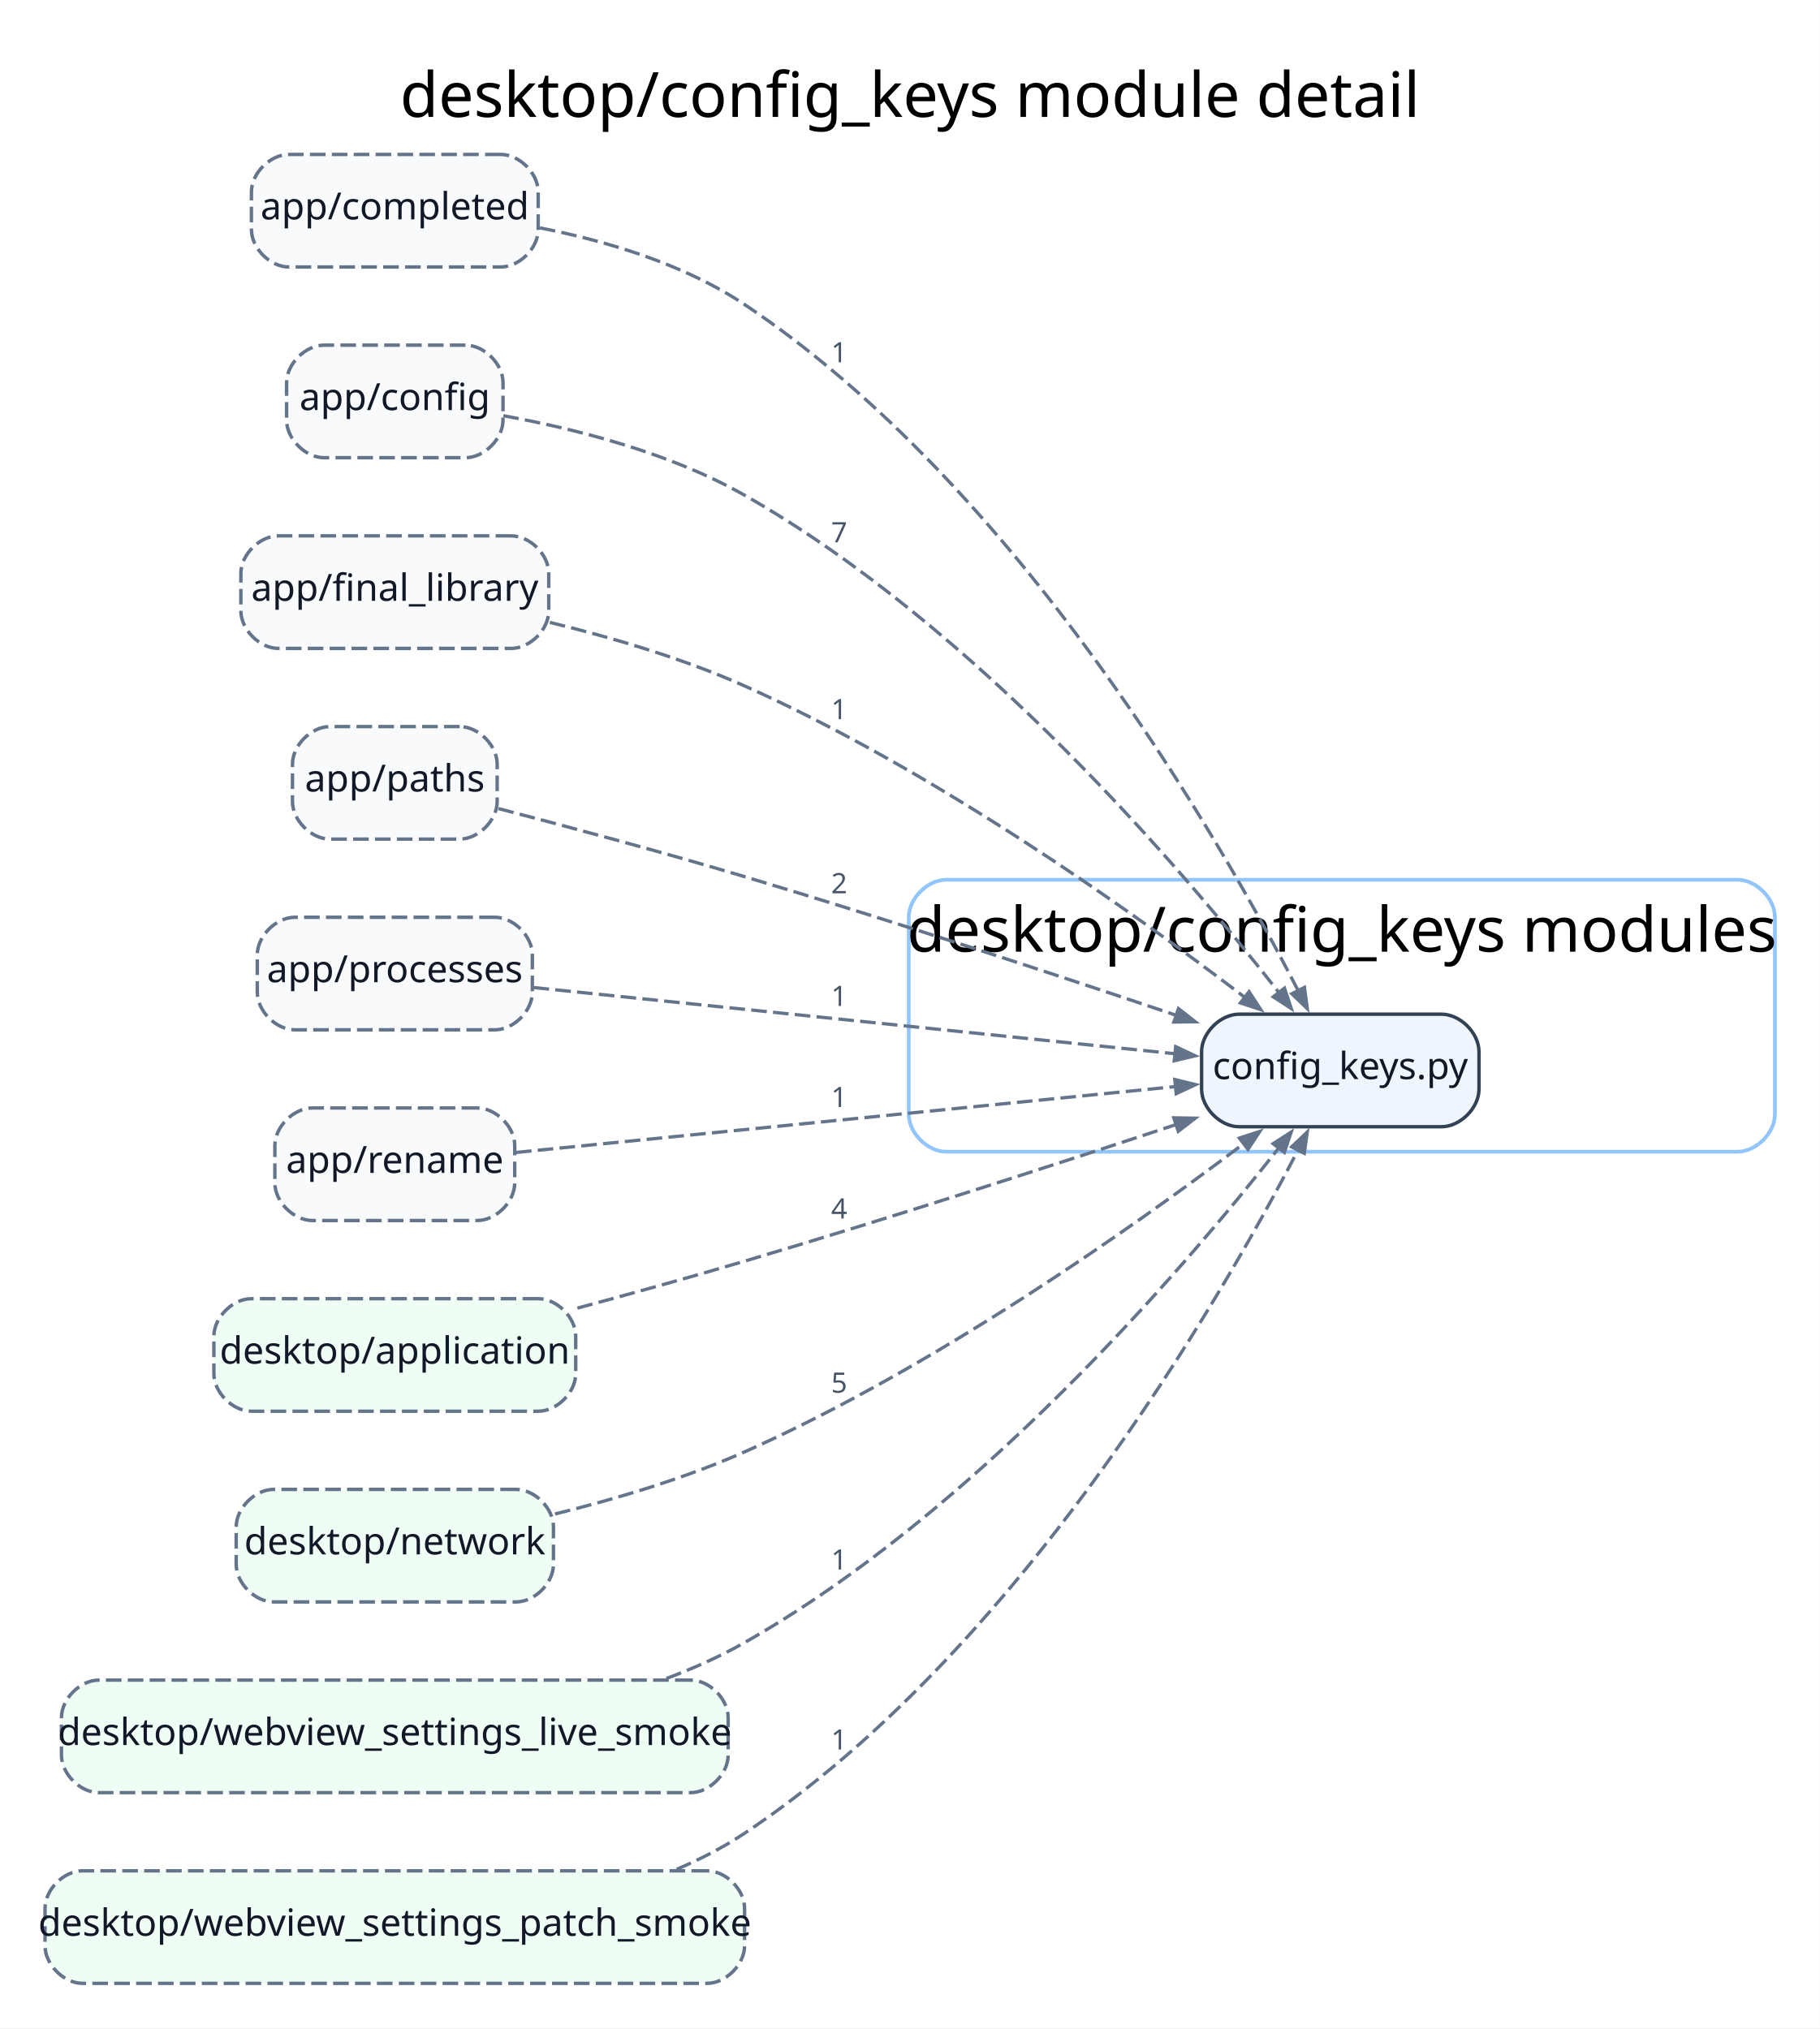
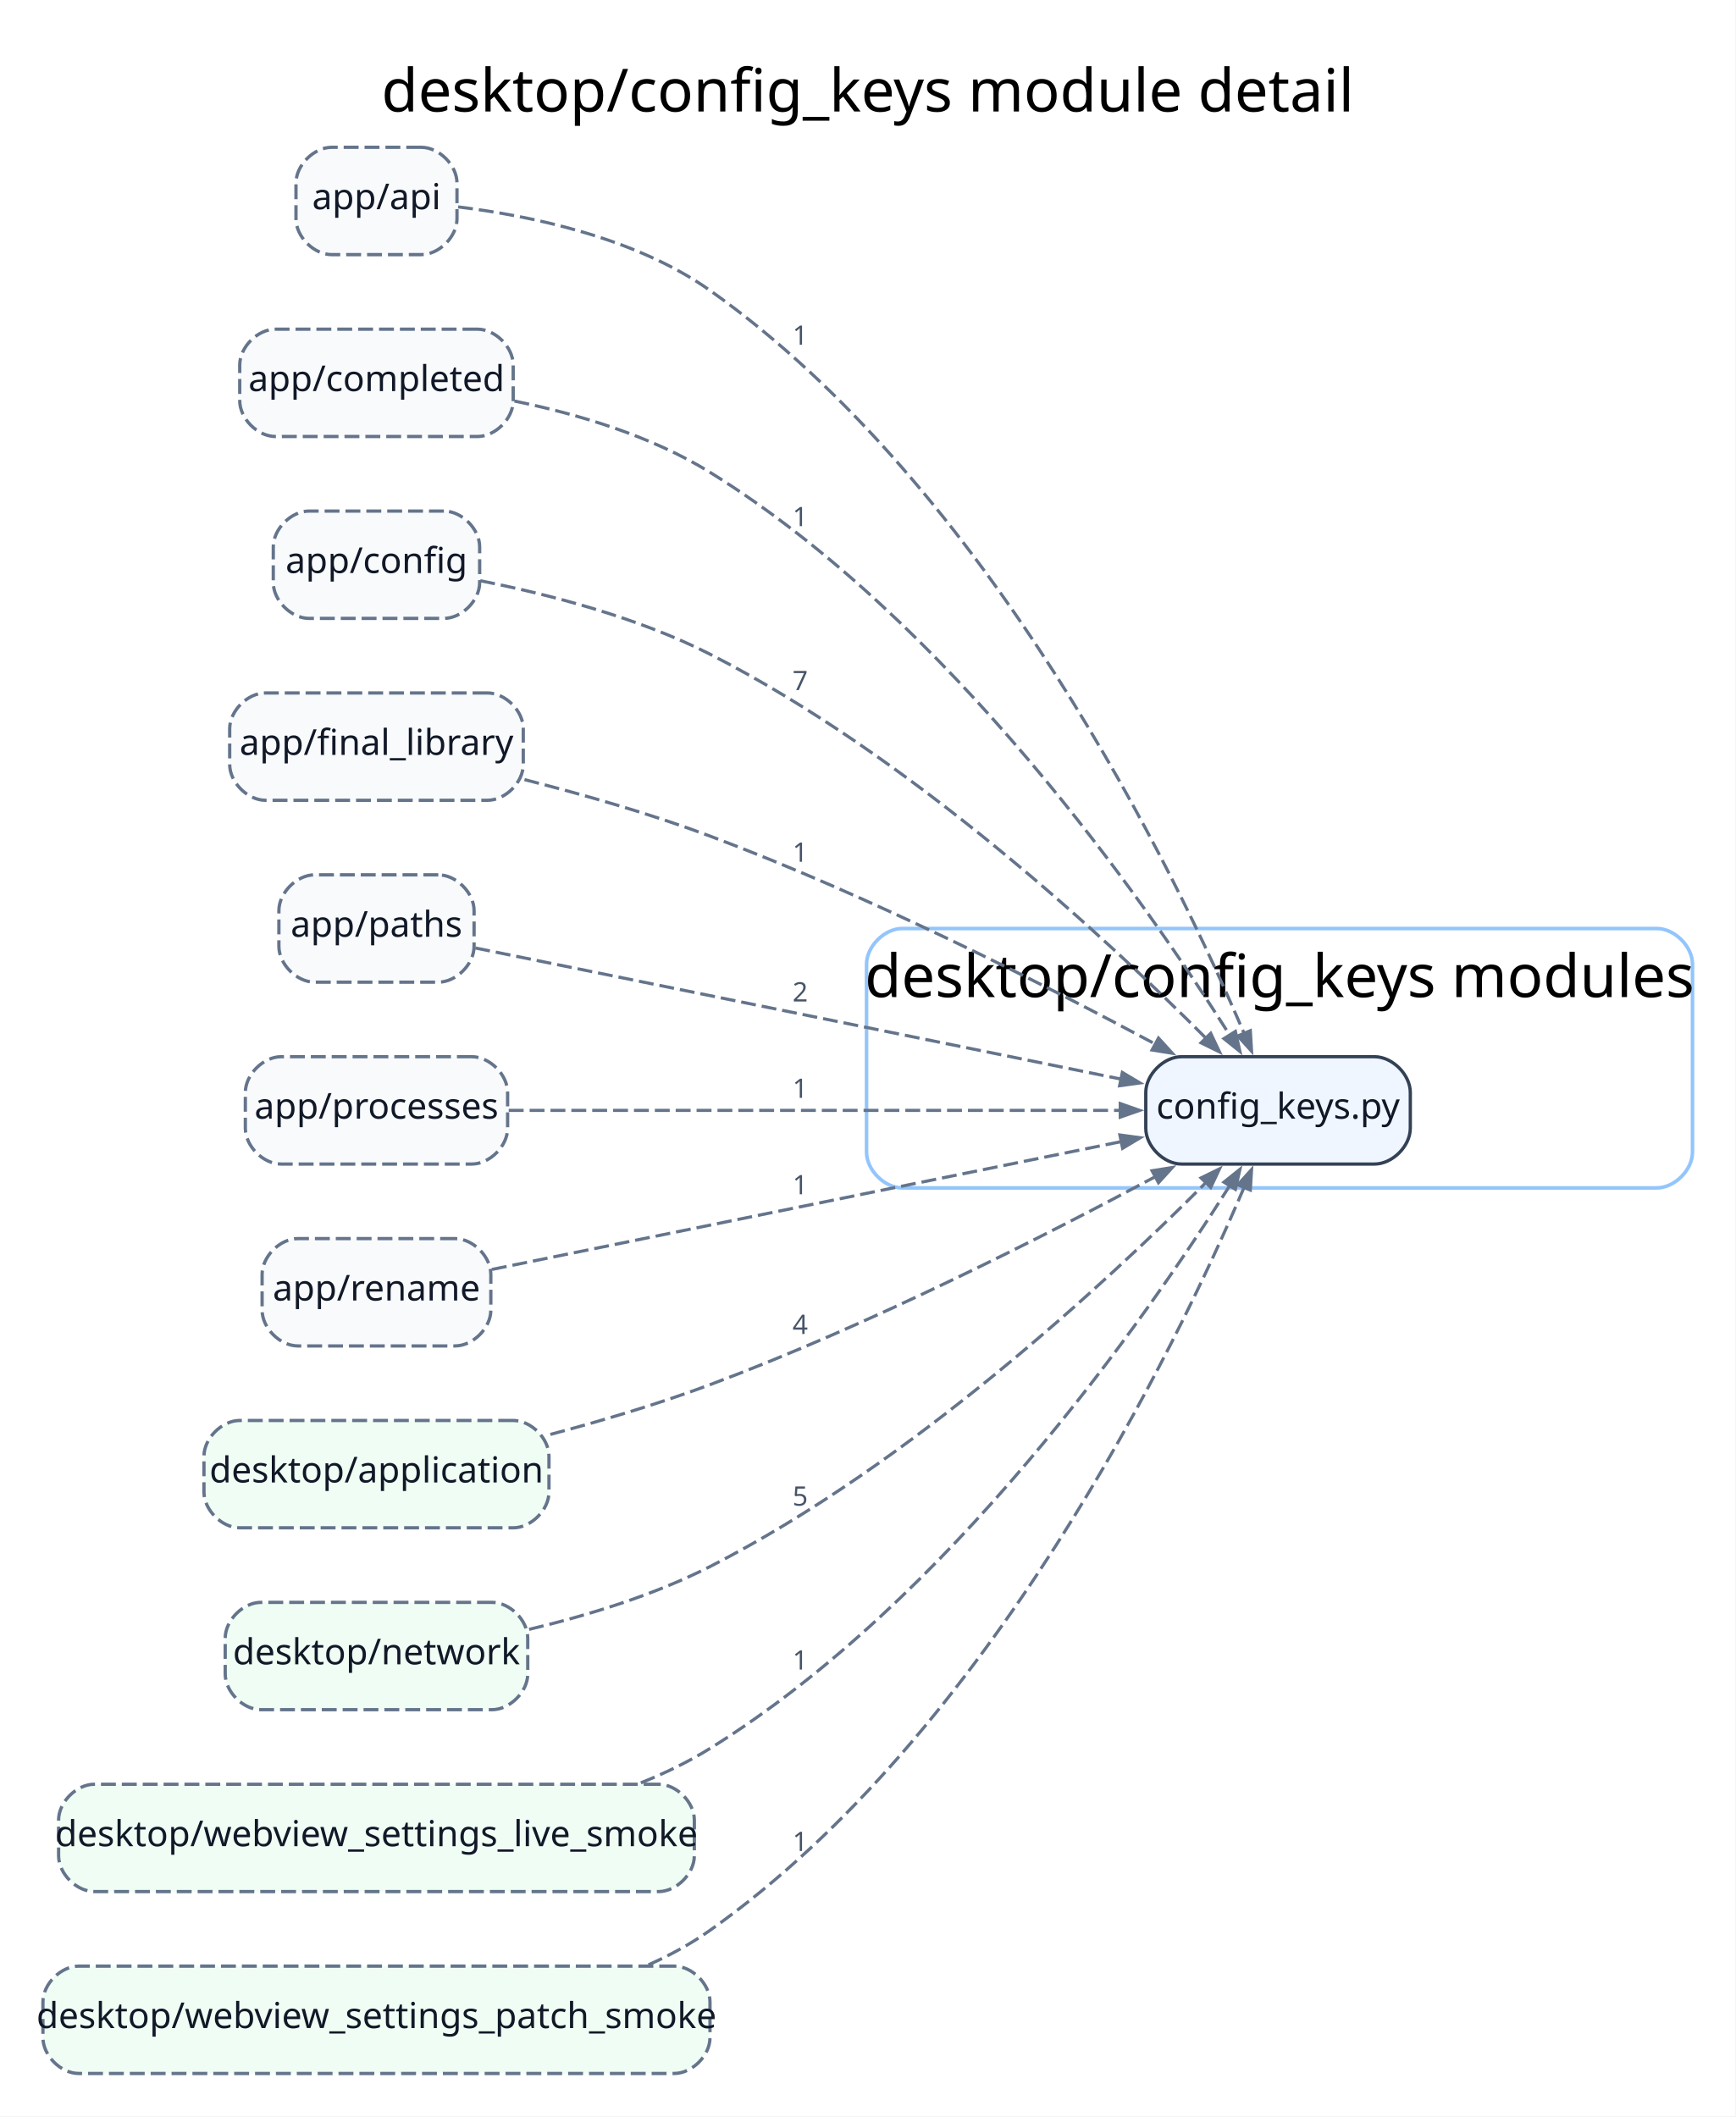
- <svg xmlns="http://www.w3.org/2000/svg" width="582pt" height="649pt" viewBox="0.00 0.00 582.00 649.00">
-   <g id="graph0" class="graph" transform="scale(1 1) rotate(0) translate(14.4 634.4)">
-     <polygon fill="white" stroke="none" points="-14.4,14.4 -14.4,-634.4 567.61,-634.4 567.61,14.4 -14.4,14.4" />
-     <text xml:space="preserve" text-anchor="middle" x="276.61" y="-597" font-family="Segoe UI" font-size="20.00">desktop/config_keys module detail</text>
+ <svg xmlns="http://www.w3.org/2000/svg" width="582pt" height="710pt" viewBox="0.00 0.00 582.00 710.00">
+   <g id="graph0" class="graph" transform="scale(1 1) rotate(0) translate(14.4 695.4)">
+     <polygon fill="white" stroke="none" points="-14.4,14.4 -14.4,-695.4 567.61,-695.4 567.61,14.4 -14.4,14.4" />
+     <text xml:space="preserve" text-anchor="middle" x="276.61" y="-658" font-family="Segoe UI" font-size="20.00">desktop/config_keys module detail</text>
    <g id="clust1" class="cluster">
-       <path fill="white" stroke="#93c5fd" stroke-width="1.2" d="M288.21,-266C288.21,-266 541.21,-266 541.21,-266 547.21,-266 553.21,-272 553.21,-278 553.21,-278 553.21,-341 553.21,-341 553.21,-347 547.21,-353 541.21,-353 541.21,-353 288.21,-353 288.21,-353 282.21,-353 276.21,-347 276.21,-341 276.21,-341 276.21,-278 276.21,-278 276.21,-272 282.21,-266 288.21,-266" />
-       <text xml:space="preserve" text-anchor="middle" x="414.71" y="-330" font-family="Segoe UI" font-size="20.00">desktop/config_keys modules</text>
+       <path fill="white" stroke="#93c5fd" stroke-width="1.2" d="M288.21,-297C288.21,-297 541.21,-297 541.21,-297 547.21,-297 553.21,-303 553.21,-309 553.21,-309 553.21,-372 553.21,-372 553.21,-378 547.21,-384 541.21,-384 541.21,-384 288.21,-384 288.21,-384 282.21,-384 276.21,-378 276.21,-372 276.21,-372 276.21,-309 276.21,-309 276.21,-303 282.21,-297 288.21,-297" />
+       <text xml:space="preserve" text-anchor="middle" x="414.71" y="-361" font-family="Segoe UI" font-size="20.00">desktop/config_keys modules</text>
    </g>
    <g id="node1" class="node">
-       <path fill="#eff6ff" stroke="#334155" stroke-width="1.1" d="M446.57,-310C446.57,-310 381.86,-310 381.86,-310 375.86,-310 369.86,-304 369.86,-298 369.86,-298 369.86,-286 369.86,-286 369.86,-280 375.86,-274 381.86,-274 381.86,-274 446.57,-274 446.57,-274 452.57,-274 458.57,-280 458.57,-286 458.57,-286 458.57,-298 458.57,-298 458.57,-304 452.57,-310 446.57,-310" />
-       <text xml:space="preserve" text-anchor="middle" x="414.21" y="-289.23" font-family="Segoe UI" font-size="12.00" fill="#111827">config_keys.py</text>
+       <path fill="#eff6ff" stroke="#334155" stroke-width="1.1" d="M446.57,-341C446.57,-341 381.86,-341 381.86,-341 375.86,-341 369.86,-335 369.86,-329 369.86,-329 369.86,-317 369.86,-317 369.86,-311 375.86,-305 381.86,-305 381.86,-305 446.57,-305 446.57,-305 452.57,-305 458.57,-311 458.57,-317 458.57,-317 458.57,-329 458.57,-329 458.57,-335 452.57,-341 446.57,-341" />
+       <text xml:space="preserve" text-anchor="middle" x="414.21" y="-320.23" font-family="Segoe UI" font-size="12.00" fill="#111827">config_keys.py</text>
    </g>
    <g id="node2" class="node">
+       <path fill="#f8fafc" stroke="#64748b" stroke-width="1.1" stroke-dasharray="5,2" d="M126.86,-646C126.86,-646 96.86,-646 96.86,-646 90.86,-646 84.86,-640 84.86,-634 84.86,-634 84.86,-622 84.86,-622 84.86,-616 90.86,-610 96.86,-610 96.86,-610 126.86,-610 126.86,-610 132.86,-610 138.86,-616 138.86,-622 138.86,-622 138.86,-634 138.86,-634 138.86,-640 132.86,-646 126.86,-646" />
+       <text xml:space="preserve" text-anchor="middle" x="111.86" y="-625.23" font-family="Segoe UI" font-size="12.00" fill="#111827">app/api</text>
+     </g>
+     <g id="edge1" class="edge">
+       <path fill="none" stroke="#64748b" stroke-width="1.05" stroke-dasharray="5,2" d="M139.23,-626.01C163.17,-623.08 198.48,-615.85 223.71,-598 317.5,-531.62 379.64,-403.21 402.93,-348.59" />
+       <polygon fill="#64748b" stroke="#64748b" stroke-width="1.05" points="404.92,-349.73 405.34,-342.85 400.73,-347.96 404.92,-349.73" />
+       <text xml:space="preserve" text-anchor="middle" x="253.96" y="-579.78" font-family="Segoe UI" font-size="9.00" fill="#475569">1</text>
+     </g>
+     <g id="node3" class="node">
      <path fill="#f8fafc" stroke="#64748b" stroke-width="1.1" stroke-dasharray="5,2" d="M145.71,-585C145.71,-585 78,-585 78,-585 72,-585 66,-579 66,-573 66,-573 66,-561 66,-561 66,-555 72,-549 78,-549 78,-549 145.71,-549 145.71,-549 151.71,-549 157.71,-555 157.71,-561 157.71,-561 157.71,-573 157.71,-573 157.71,-579 151.71,-585 145.71,-585" />
      <text xml:space="preserve" text-anchor="middle" x="111.86" y="-564.23" font-family="Segoe UI" font-size="12.00" fill="#111827">app/completed</text>
    </g>
-     <g id="edge1" class="edge">
-       <path fill="none" stroke="#64748b" stroke-width="1.05" stroke-dasharray="5,2" d="M158.25,-561.52C179.48,-557.33 204.31,-549.95 223.71,-537 310.9,-478.83 375.17,-367.21 400.88,-317.26" />
-       <polygon fill="#64748b" stroke="#64748b" stroke-width="1.05" points="402.76,-318.59 403.67,-311.76 398.7,-316.53 402.76,-318.59" />
-       <text xml:space="preserve" text-anchor="middle" x="253.96" y="-518.52" font-family="Segoe UI" font-size="9.00" fill="#475569">1</text>
+     <g id="edge2" class="edge">
+       <path fill="none" stroke="#64748b" stroke-width="1.05" stroke-dasharray="5,2" d="M158.15,-560.89C179.24,-556.56 203.97,-549.24 223.71,-537 303.97,-487.22 369.63,-393.18 398.04,-348.2" />
+       <polygon fill="#64748b" stroke="#64748b" stroke-width="1.05" points="399.92,-349.48 401.43,-342.77 396.06,-347.07 399.92,-349.48" />
+       <text xml:space="preserve" text-anchor="middle" x="253.96" y="-518.94" font-family="Segoe UI" font-size="9.00" fill="#475569">1</text>
    </g>
-     <g id="node3" class="node">
+     <g id="node4" class="node">
      <path fill="#f8fafc" stroke="#64748b" stroke-width="1.1" stroke-dasharray="5,2" d="M134.46,-524C134.46,-524 89.25,-524 89.25,-524 83.25,-524 77.25,-518 77.25,-512 77.25,-512 77.25,-500 77.25,-500 77.25,-494 83.25,-488 89.25,-488 89.25,-488 134.46,-488 134.46,-488 140.46,-488 146.46,-494 146.46,-500 146.46,-500 146.46,-512 146.46,-512 146.46,-518 140.46,-524 134.46,-524" />
      <text xml:space="preserve" text-anchor="middle" x="111.86" y="-503.23" font-family="Segoe UI" font-size="12.00" fill="#111827">app/config</text>
    </g>
-     <g id="edge2" class="edge">
-       <path fill="none" stroke="#64748b" stroke-width="1.05" stroke-dasharray="5,2" d="M146.56,-501.43C169.45,-497.27 199.8,-489.61 223.71,-476 297.66,-433.9 363.98,-356.15 394.87,-316.56" />
-       <polygon fill="#64748b" stroke="#64748b" stroke-width="1.05" points="396.37,-318.33 398.54,-311.8 392.77,-315.55 396.37,-318.33" />
-       <text xml:space="preserve" text-anchor="middle" x="253.96" y="-460.94" font-family="Segoe UI" font-size="9.00" fill="#475569">7</text>
+     <g id="edge3" class="edge">
+       <path fill="none" stroke="#64748b" stroke-width="1.05" stroke-dasharray="5,2" d="M146.67,-500.63C169.34,-496.13 199.38,-488.41 223.71,-476 291,-441.67 356.67,-380.73 390.2,-347.05" />
+       <polygon fill="#64748b" stroke="#64748b" stroke-width="1.05" points="391.63,-348.85 394.58,-342.62 388.39,-345.65 391.63,-348.85" />
+       <text xml:space="preserve" text-anchor="middle" x="253.96" y="-463.96" font-family="Segoe UI" font-size="9.00" fill="#475569">7</text>
    </g>
-     <g id="node4" class="node">
+     <g id="node5" class="node">
      <path fill="#f8fafc" stroke="#64748b" stroke-width="1.1" stroke-dasharray="5,2" d="M149.09,-463C149.09,-463 74.63,-463 74.63,-463 68.63,-463 62.63,-457 62.63,-451 62.63,-451 62.63,-439 62.63,-439 62.63,-433 68.63,-427 74.63,-427 74.63,-427 149.09,-427 149.09,-427 155.09,-427 161.09,-433 161.09,-439 161.09,-439 161.09,-451 161.09,-451 161.09,-457 155.09,-463 149.09,-463" />
      <text xml:space="preserve" text-anchor="middle" x="111.86" y="-442.23" font-family="Segoe UI" font-size="12.00" fill="#111827">app/final_library</text>
    </g>
-     <g id="edge3" class="edge">
-       <path fill="none" stroke="#64748b" stroke-width="1.05" stroke-dasharray="5,2" d="M161.45,-435.32C181.25,-430.49 204.05,-423.78 223.71,-415 284.4,-387.9 347.77,-342.78 383.69,-315.38" />
-       <polygon fill="#64748b" stroke="#64748b" stroke-width="1.05" points="385.04,-317.21 388.81,-311.44 382.27,-313.6 385.04,-317.21" />
-       <text xml:space="preserve" text-anchor="middle" x="253.96" y="-404.36" font-family="Segoe UI" font-size="9.00" fill="#475569">1</text>
+     <g id="edge4" class="edge">
+       <path fill="none" stroke="#64748b" stroke-width="1.05" stroke-dasharray="5,2" d="M161.5,-433.94C181.09,-428.95 203.73,-422.48 223.71,-415 277.07,-395.03 335.67,-365.29 373.37,-345.07" />
+       <polygon fill="#64748b" stroke="#64748b" stroke-width="1.05" points="374.12,-347.25 378.76,-342.16 371.96,-343.25 374.12,-347.25" />
+       <text xml:space="preserve" text-anchor="middle" x="253.96" y="-406.39" font-family="Segoe UI" font-size="9.00" fill="#475569">1</text>
    </g>
-     <g id="node5" class="node">
+     <g id="node6" class="node">
      <path fill="#f8fafc" stroke="#64748b" stroke-width="1.1" stroke-dasharray="5,2" d="M132.59,-402C132.59,-402 91.13,-402 91.13,-402 85.13,-402 79.13,-396 79.13,-390 79.13,-390 79.13,-378 79.13,-378 79.13,-372 85.13,-366 91.13,-366 91.13,-366 132.59,-366 132.59,-366 138.59,-366 144.59,-372 144.59,-378 144.59,-378 144.59,-390 144.59,-390 144.59,-396 138.59,-402 132.59,-402" />
      <text xml:space="preserve" text-anchor="middle" x="111.86" y="-381.23" font-family="Segoe UI" font-size="12.00" fill="#111827">app/paths</text>
    </g>
-     <g id="edge4" class="edge">
-       <path fill="none" stroke="#64748b" stroke-width="1.05" stroke-dasharray="5,2" d="M145,-375.77C167.19,-369.98 197.35,-361.87 223.71,-354 270.82,-339.93 323.99,-322.39 361.99,-309.56" />
-       <polygon fill="#64748b" stroke="#64748b" stroke-width="1.05" points="362.45,-311.8 367.87,-307.57 360.99,-307.49 362.45,-311.8" />
-       <text xml:space="preserve" text-anchor="middle" x="253.96" y="-348.67" font-family="Segoe UI" font-size="9.00" fill="#475569">2</text>
+     <g id="edge5" class="edge">
+       <path fill="none" stroke="#64748b" stroke-width="1.05" stroke-dasharray="5,2" d="M145,-377.47C196.88,-366.93 299.54,-346.09 361.71,-333.46" />
+       <polygon fill="#64748b" stroke="#64748b" stroke-width="1.05" points="361.99,-335.72 367.9,-332.2 361.08,-331.27 361.99,-335.72" />
+       <text xml:space="preserve" text-anchor="middle" x="253.96" y="-359.53" font-family="Segoe UI" font-size="9.00" fill="#475569">2</text>
    </g>
-     <g id="node6" class="node">
+     <g id="node7" class="node">
      <path fill="#f8fafc" stroke="#64748b" stroke-width="1.1" stroke-dasharray="5,2" d="M143.84,-341C143.84,-341 79.88,-341 79.88,-341 73.88,-341 67.88,-335 67.88,-329 67.88,-329 67.88,-317 67.88,-317 67.88,-311 73.88,-305 79.88,-305 79.88,-305 143.84,-305 143.84,-305 149.84,-305 155.84,-311 155.84,-317 155.84,-317 155.84,-329 155.84,-329 155.84,-335 149.84,-341 143.84,-341" />
      <text xml:space="preserve" text-anchor="middle" x="111.86" y="-320.23" font-family="Segoe UI" font-size="12.00" fill="#111827">app/processes</text>
    </g>
-     <g id="edge5" class="edge">
-       <path fill="none" stroke="#64748b" stroke-width="1.05" stroke-dasharray="5,2" d="M156.21,-318.53C210.51,-312.92 303.46,-303.33 361.44,-297.34" />
-       <polygon fill="#64748b" stroke="#64748b" stroke-width="1.05" points="361.57,-299.62 367.8,-296.69 361.1,-295.09 361.57,-299.62" />
-       <text xml:space="preserve" text-anchor="middle" x="253.96" y="-312.63" font-family="Segoe UI" font-size="9.00" fill="#475569">1</text>
+     <g id="edge6" class="edge">
+       <path fill="none" stroke="#64748b" stroke-width="1.05" stroke-dasharray="5,2" d="M156.21,-323C210.51,-323 303.46,-323 361.44,-323" />
+       <polygon fill="#64748b" stroke="#64748b" stroke-width="1.05" points="361.29,-325.28 367.79,-323 361.29,-320.73 361.29,-325.28" />
+       <text xml:space="preserve" text-anchor="middle" x="253.96" y="-327.2" font-family="Segoe UI" font-size="9.00" fill="#475569">1</text>
    </g>
-     <g id="node7" class="node">
+     <g id="node8" class="node">
      <path fill="#f8fafc" stroke="#64748b" stroke-width="1.1" stroke-dasharray="5,2" d="M138.21,-280C138.21,-280 85.5,-280 85.5,-280 79.5,-280 73.5,-274 73.5,-268 73.5,-268 73.5,-256 73.5,-256 73.5,-250 79.5,-244 85.5,-244 85.5,-244 138.21,-244 138.21,-244 144.21,-244 150.21,-250 150.21,-256 150.21,-256 150.21,-268 150.21,-268 150.21,-274 144.21,-280 138.21,-280" />
      <text xml:space="preserve" text-anchor="middle" x="111.86" y="-259.23" font-family="Segoe UI" font-size="12.00" fill="#111827">app/rename</text>
    </g>
-     <g id="edge6" class="edge">
-       <path fill="none" stroke="#64748b" stroke-width="1.05" stroke-dasharray="5,2" d="M150.59,-265.77C203.97,-271.1 301.69,-280.86 361.7,-286.86" />
-       <polygon fill="#64748b" stroke="#64748b" stroke-width="1.05" points="361.28,-289.1 367.97,-287.48 361.73,-284.57 361.28,-289.1" />
-       <text xml:space="preserve" text-anchor="middle" x="253.96" y="-280.3" font-family="Segoe UI" font-size="9.00" fill="#475569">1</text>
+     <g id="edge7" class="edge">
+       <path fill="none" stroke="#64748b" stroke-width="1.05" stroke-dasharray="5,2" d="M150.59,-269.66C203.97,-280.5 301.69,-300.35 361.7,-312.54" />
+       <polygon fill="#64748b" stroke="#64748b" stroke-width="1.05" points="361.17,-314.75 367.99,-313.82 362.08,-310.29 361.17,-314.75" />
+       <text xml:space="preserve" text-anchor="middle" x="253.96" y="-294.87" font-family="Segoe UI" font-size="9.00" fill="#475569">1</text>
    </g>
-     <g id="node8" class="node">
+     <g id="node9" class="node">
      <path fill="#f0fdf4" stroke="#64748b" stroke-width="1.1" stroke-dasharray="5,2" d="M157.71,-219C157.71,-219 66,-219 66,-219 60,-219 54,-213 54,-207 54,-207 54,-195 54,-195 54,-189 60,-183 66,-183 66,-183 157.71,-183 157.71,-183 163.71,-183 169.71,-189 169.71,-195 169.71,-195 169.71,-207 169.71,-207 169.71,-213 163.71,-219 157.71,-219" />
      <text xml:space="preserve" text-anchor="middle" x="111.86" y="-198.22" font-family="Segoe UI" font-size="12.00" fill="#111827">desktop/application</text>
    </g>
-     <g id="edge7" class="edge">
-       <path fill="none" stroke="#64748b" stroke-width="1.05" stroke-dasharray="5,2" d="M170.25,-215.98C187.49,-220.63 206.41,-225.88 223.71,-231 270.78,-244.94 323.95,-262.19 361.96,-274.78" />
-       <polygon fill="#64748b" stroke="#64748b" stroke-width="1.05" points="360.96,-276.85 367.85,-276.74 362.4,-272.53 360.96,-276.85" />
-       <text xml:space="preserve" text-anchor="middle" x="253.96" y="-244.63" font-family="Segoe UI" font-size="9.00" fill="#475569">4</text>
+     <g id="edge8" class="edge">
+       <path fill="none" stroke="#64748b" stroke-width="1.05" stroke-dasharray="5,2" d="M170.18,-214.32C187.59,-218.95 206.62,-224.61 223.71,-231 277.07,-250.97 335.67,-280.71 373.37,-300.93" />
+       <polygon fill="#64748b" stroke="#64748b" stroke-width="1.05" points="371.96,-302.75 378.76,-303.84 374.12,-298.75 371.96,-302.75" />
+       <text xml:space="preserve" text-anchor="middle" x="253.96" y="-248.01" font-family="Segoe UI" font-size="9.00" fill="#475569">4</text>
    </g>
-     <g id="node9" class="node">
+     <g id="node10" class="node">
      <path fill="#f0fdf4" stroke="#64748b" stroke-width="1.1" stroke-dasharray="5,2" d="M150.59,-158C150.59,-158 73.13,-158 73.13,-158 67.13,-158 61.13,-152 61.13,-146 61.13,-146 61.13,-134 61.13,-134 61.13,-128 67.13,-122 73.13,-122 73.13,-122 150.59,-122 150.59,-122 156.59,-122 162.59,-128 162.59,-134 162.59,-134 162.59,-146 162.59,-146 162.59,-152 156.59,-158 150.59,-158" />
      <text xml:space="preserve" text-anchor="middle" x="111.86" y="-137.22" font-family="Segoe UI" font-size="12.00" fill="#111827">desktop/network</text>
    </g>
-     <g id="edge8" class="edge">
-       <path fill="none" stroke="#64748b" stroke-width="1.05" stroke-dasharray="5,2" d="M163.09,-150.13C182.49,-154.92 204.58,-161.5 223.71,-170 284.13,-196.85 347.35,-241.41 383.35,-268.6" />
-       <polygon fill="#64748b" stroke="#64748b" stroke-width="1.05" points="381.94,-270.38 388.49,-272.51 384.69,-266.76 381.94,-270.38" />
-       <text xml:space="preserve" text-anchor="middle" x="253.96" y="-188.94" font-family="Segoe UI" font-size="9.00" fill="#475569">5</text>
+     <g id="edge9" class="edge">
+       <path fill="none" stroke="#64748b" stroke-width="1.05" stroke-dasharray="5,2" d="M163.04,-148.94C182.64,-153.6 204.88,-160.4 223.71,-170 291,-204.33 356.67,-265.27 390.2,-298.95" />
+       <polygon fill="#64748b" stroke="#64748b" stroke-width="1.05" points="388.39,-300.35 394.58,-303.38 391.63,-297.15 388.39,-300.35" />
+       <text xml:space="preserve" text-anchor="middle" x="253.96" y="-190.44" font-family="Segoe UI" font-size="9.00" fill="#475569">5</text>
    </g>
-     <g id="node10" class="node">
+     <g id="node11" class="node">
      <path fill="#f0fdf4" stroke="#64748b" stroke-width="1.1" stroke-dasharray="5,2" d="M206.46,-97C206.46,-97 17.25,-97 17.25,-97 11.25,-97 5.25,-91 5.25,-85 5.25,-85 5.25,-73 5.25,-73 5.25,-67 11.25,-61 17.25,-61 17.25,-61 206.46,-61 206.46,-61 212.46,-61 218.46,-67 218.46,-73 218.46,-73 218.46,-85 218.46,-85 218.46,-91 212.46,-97 206.46,-97" />
      <text xml:space="preserve" text-anchor="middle" x="111.86" y="-76.22" font-family="Segoe UI" font-size="12.00" fill="#111827">desktop/webview_settings_live_smoke</text>
    </g>
-     <g id="edge9" class="edge">
-       <path fill="none" stroke="#64748b" stroke-width="1.05" stroke-dasharray="5,2" d="M198.73,-97.52C207.42,-100.77 215.91,-104.57 223.71,-109 297.53,-150.89 363.9,-228.21 394.84,-267.58" />
-       <polygon fill="#64748b" stroke="#64748b" stroke-width="1.05" points="392.73,-268.58 398.52,-272.31 396.32,-265.78 392.73,-268.58" />
-       <text xml:space="preserve" text-anchor="middle" x="253.96" y="-132.36" font-family="Segoe UI" font-size="9.00" fill="#475569">1</text>
+     <g id="edge10" class="edge">
+       <path fill="none" stroke="#64748b" stroke-width="1.05" stroke-dasharray="5,2" d="M200.53,-97.47C208.64,-100.72 216.51,-104.53 223.71,-109 303.97,-158.78 369.63,-252.82 398.04,-297.8" />
+       <polygon fill="#64748b" stroke="#64748b" stroke-width="1.05" points="396.06,-298.93 401.43,-303.23 399.92,-296.52 396.06,-298.93" />
+       <text xml:space="preserve" text-anchor="middle" x="253.96" y="-135.46" font-family="Segoe UI" font-size="9.00" fill="#475569">1</text>
    </g>
-     <g id="node11" class="node">
+     <g id="node12" class="node">
      <path fill="#f0fdf4" stroke="#64748b" stroke-width="1.1" stroke-dasharray="5,2" d="M211.71,-36C211.71,-36 12,-36 12,-36 6,-36 0,-30 0,-24 0,-24 0,-12 0,-12 0,-6 6,0 12,0 12,0 211.71,0 211.71,0 217.71,0 223.71,-6 223.71,-12 223.71,-12 223.71,-24 223.71,-24 223.71,-30 217.71,-36 211.71,-36" />
      <text xml:space="preserve" text-anchor="middle" x="111.86" y="-15.22" font-family="Segoe UI" font-size="12.00" fill="#111827">desktop/webview_settings_patch_smoke</text>
    </g>
-     <g id="edge10" class="edge">
-       <path fill="none" stroke="#64748b" stroke-width="1.05" stroke-dasharray="5,2" d="M201.98,-36.47C209.62,-39.72 216.99,-43.53 223.71,-48 310.55,-105.82 374.83,-216.64 400.7,-266.54" />
-       <polygon fill="#64748b" stroke="#64748b" stroke-width="1.05" points="398.66,-267.56 403.65,-272.31 402.71,-265.49 398.66,-267.56" />
-       <text xml:space="preserve" text-anchor="middle" x="253.96" y="-74.79" font-family="Segoe UI" font-size="9.00" fill="#475569">1</text>
+     <g id="edge11" class="edge">
+       <path fill="none" stroke="#64748b" stroke-width="1.05" stroke-dasharray="5,2" d="M203.09,-36.44C210.38,-39.69 217.36,-43.51 223.71,-48 317.5,-114.38 379.64,-242.79 402.93,-297.41" />
+       <polygon fill="#64748b" stroke="#64748b" stroke-width="1.05" points="400.73,-298.04 405.34,-303.15 404.92,-296.27 400.73,-298.04" />
+       <text xml:space="preserve" text-anchor="middle" x="253.96" y="-74.62" font-family="Segoe UI" font-size="9.00" fill="#475569">1</text>
    </g>
  </g>
</svg>
